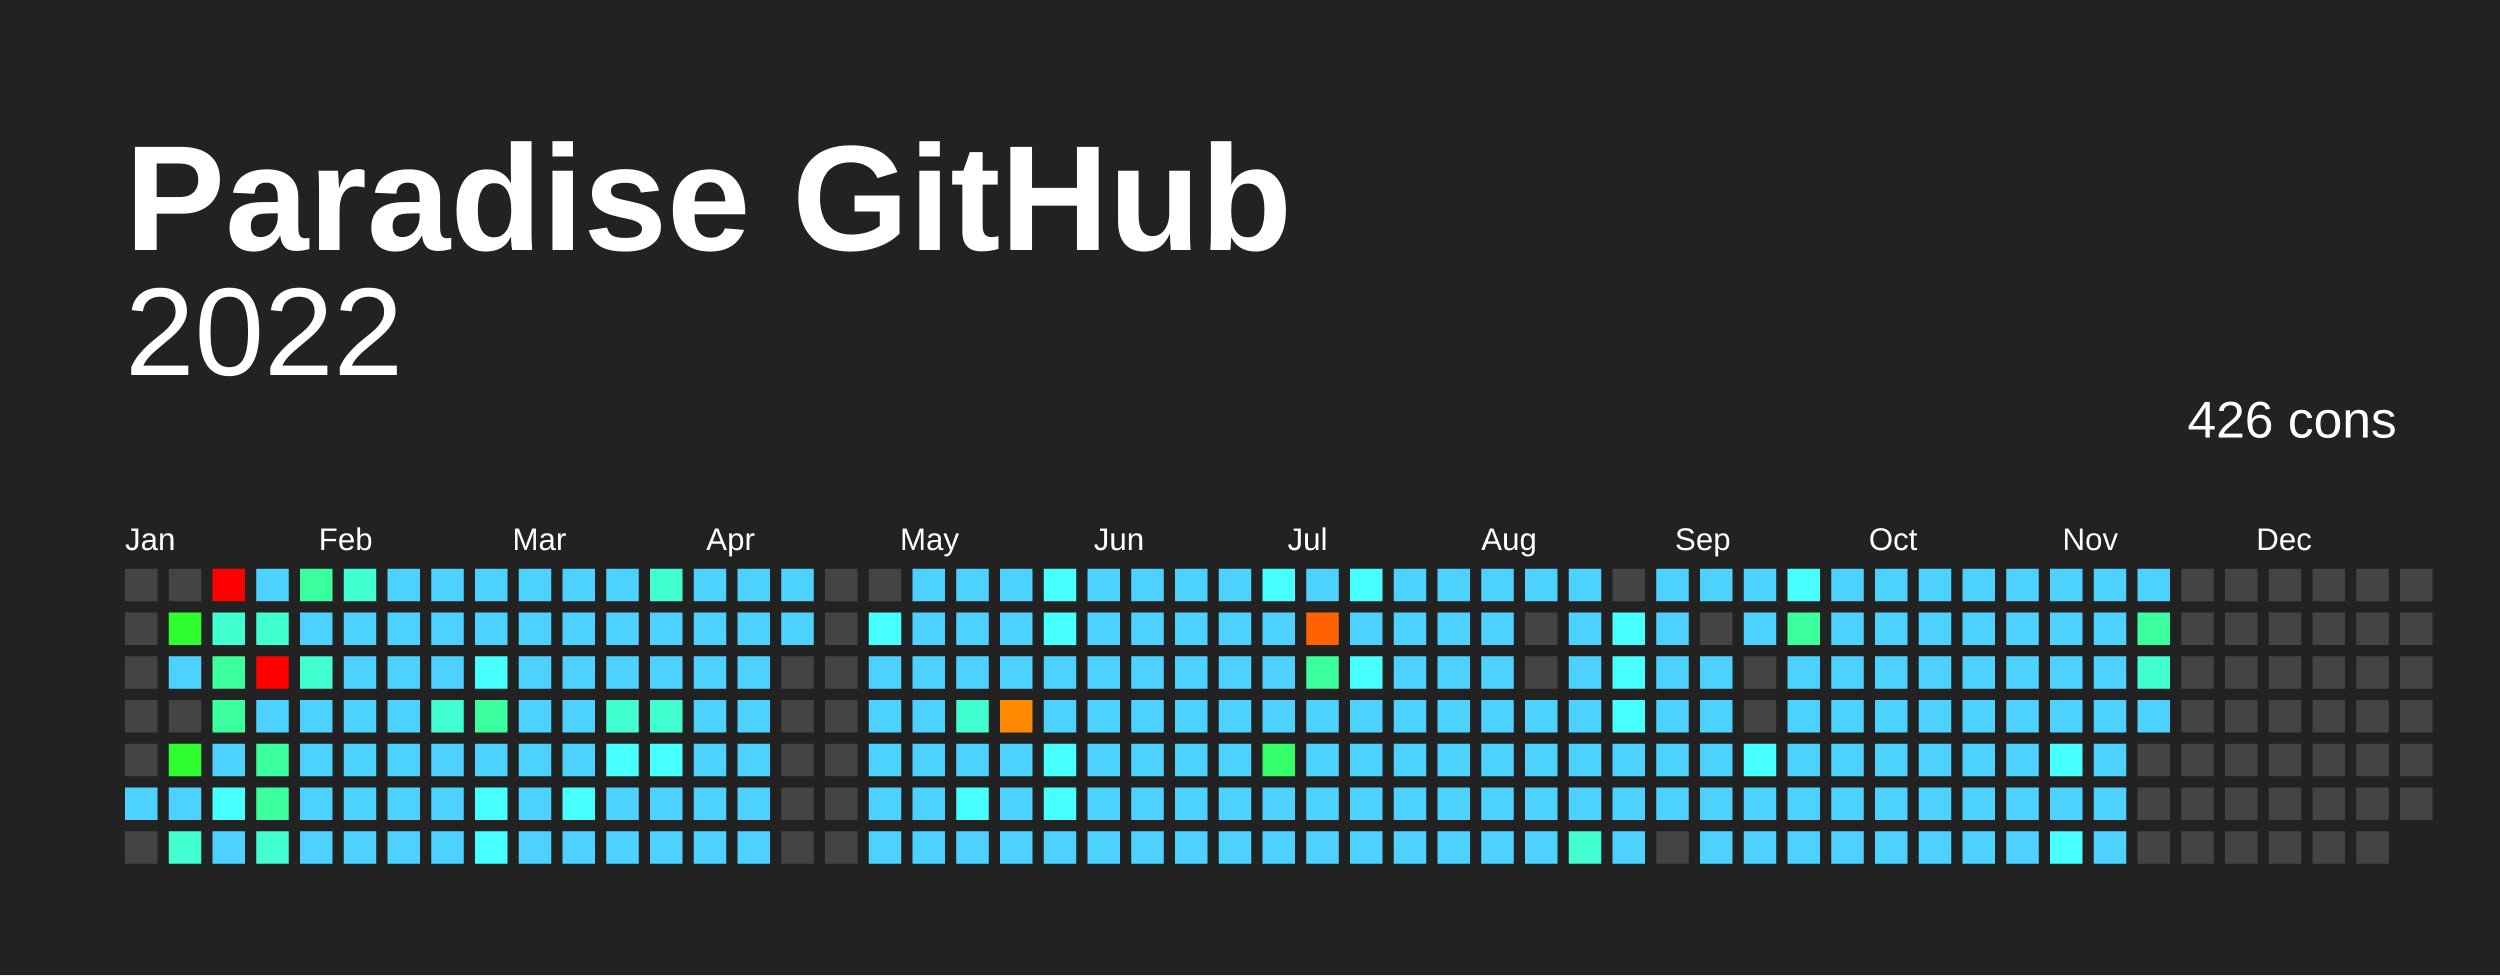
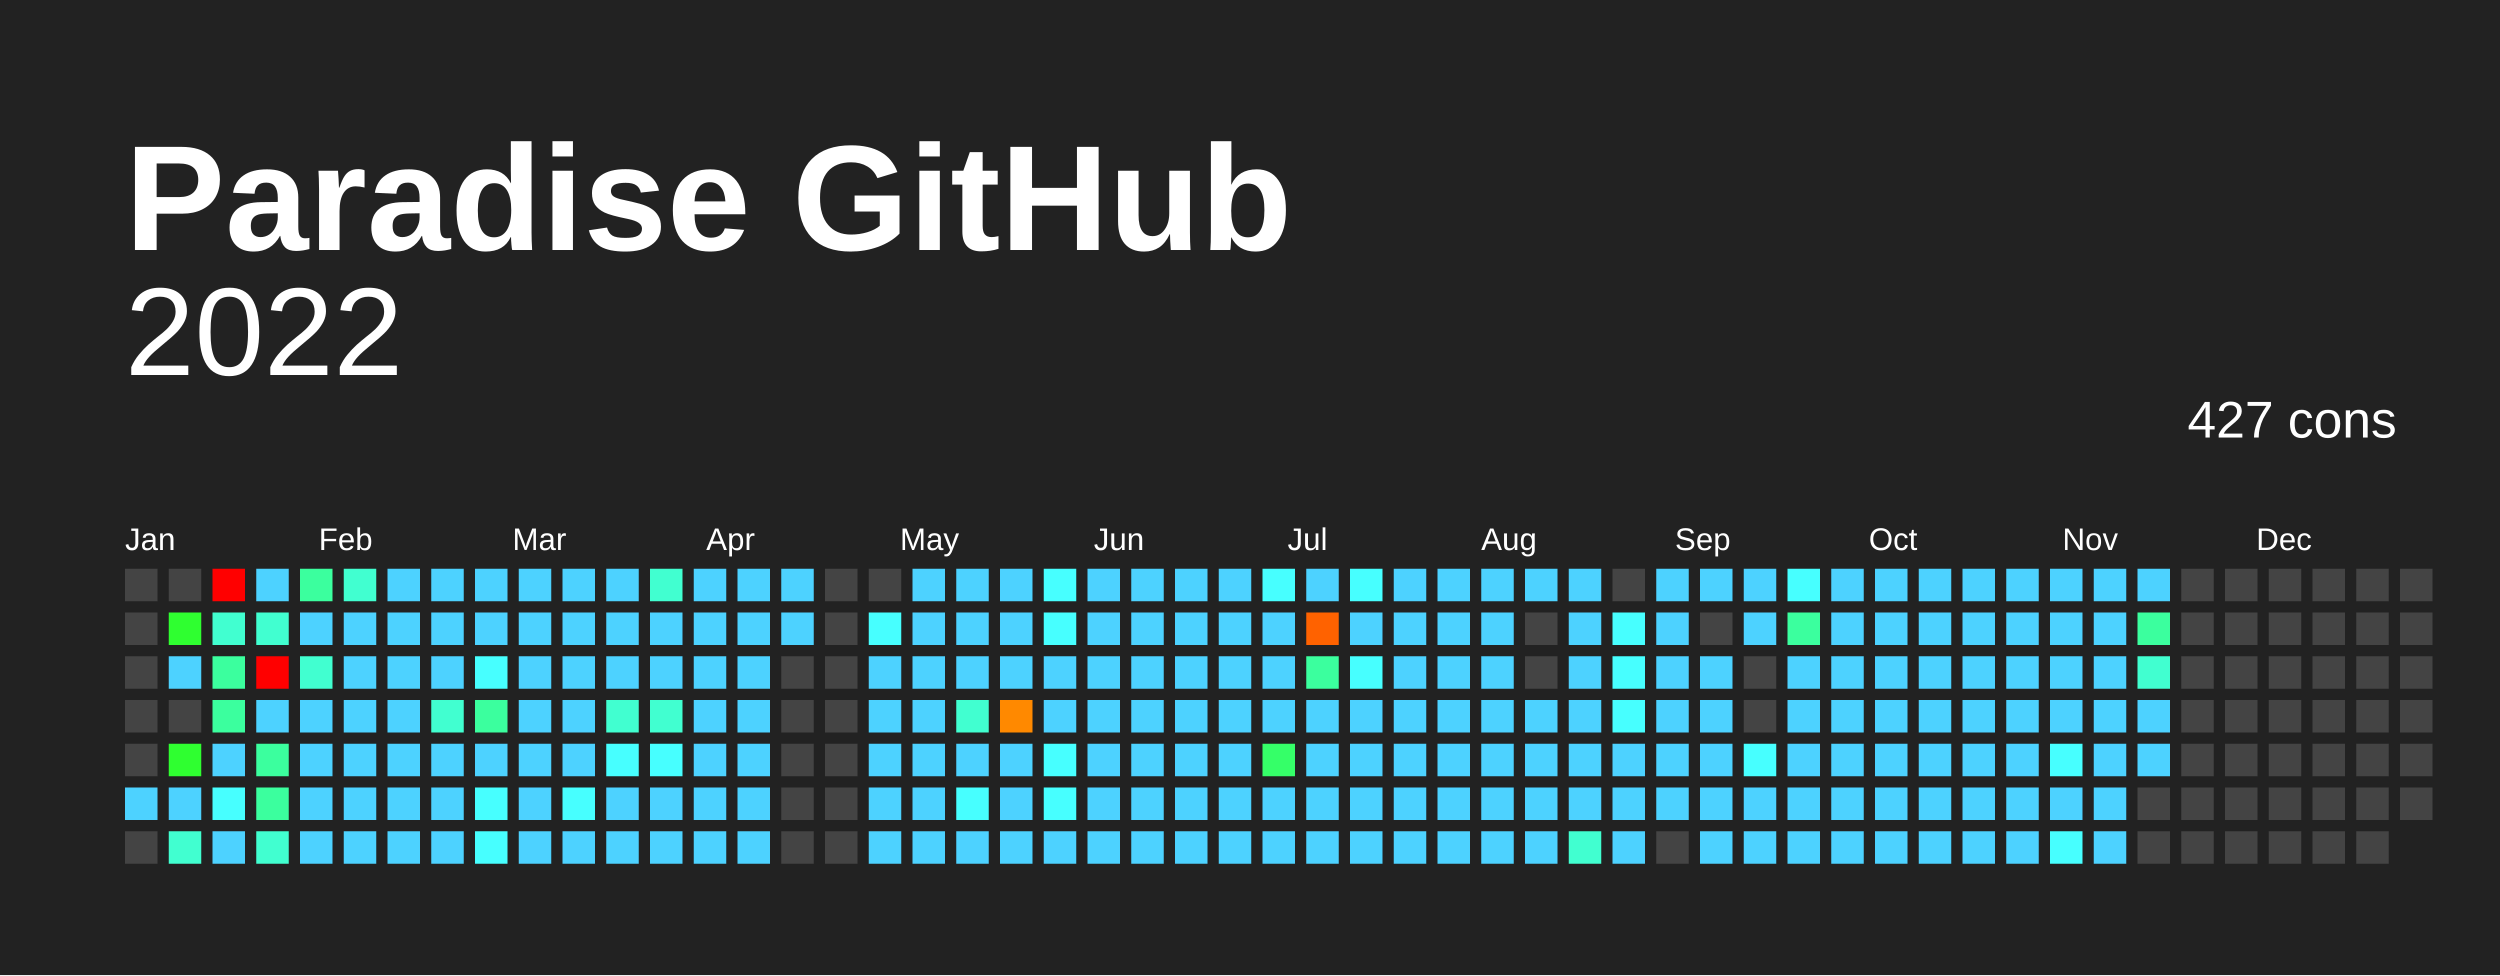
<svg xmlns="http://www.w3.org/2000/svg" baseProfile="full" height="78mm" version="1.1" viewBox="0,0,200,78" width="200mm">
  <defs />
  <rect fill="#222222" height="78" width="200" x="0" y="0" />
  <text fill="#FFFFFF" style="font-size:12px; font-family:Arial; font-weight:bold;" x="10" y="20">Paradise GitHub</text>
  <text alignment-baseline="hanging" fill="#FFFFFF" style="font-size:10.0px; font-family:Arial;" x="10" y="30">2022</text>
-   <text alignment-baseline="hanging" fill="#FFFFFF" style="font-size:4.125px; font-family:Arial;" x="175" y="35">426 cons</text>
+   <text alignment-baseline="hanging" fill="#FFFFFF" style="font-size:4.125px; font-family:Arial;" x="175" y="35">427 cons</text>
  <text fill="#FFFFFF" style="font-size:2.5px; font-family:Arial" x="10.0" y="44">Jan</text>
  <text fill="#FFFFFF" style="font-size:2.5px; font-family:Arial" x="25.5" y="44">Feb</text>
  <text fill="#FFFFFF" style="font-size:2.5px; font-family:Arial" x="41.0" y="44">Mar</text>
  <text fill="#FFFFFF" style="font-size:2.5px; font-family:Arial" x="56.5" y="44">Apr</text>
  <text fill="#FFFFFF" style="font-size:2.5px; font-family:Arial" x="72.0" y="44">May</text>
  <text fill="#FFFFFF" style="font-size:2.5px; font-family:Arial" x="87.5" y="44">Jun</text>
  <text fill="#FFFFFF" style="font-size:2.5px; font-family:Arial" x="103.0" y="44">Jul</text>
  <text fill="#FFFFFF" style="font-size:2.5px; font-family:Arial" x="118.5" y="44">Aug</text>
  <text fill="#FFFFFF" style="font-size:2.5px; font-family:Arial" x="134.0" y="44">Sep</text>
  <text fill="#FFFFFF" style="font-size:2.5px; font-family:Arial" x="149.5" y="44">Oct</text>
  <text fill="#FFFFFF" style="font-size:2.5px; font-family:Arial" x="165.0" y="44">Nov</text>
  <text fill="#FFFFFF" style="font-size:2.5px; font-family:Arial" x="180.5" y="44">Dec</text>
  <rect fill="#444444" height="2.6" width="2.6" x="10.0" y="45.5" />
  <rect fill="#444444" height="2.6" width="2.6" x="10.0" y="49.0" />
  <rect fill="#444444" height="2.6" width="2.6" x="10.0" y="52.5" />
  <rect fill="#444444" height="2.6" width="2.6" x="10.0" y="56.0" />
  <rect fill="#444444" height="2.6" width="2.6" x="10.0" y="59.5" />
  <rect fill="#4dd2ff" height="2.6" width="2.6" x="10.0" y="63.0" />
  <rect fill="#444444" height="2.6" width="2.6" x="10.0" y="66.5" />
  <rect fill="#444444" height="2.6" width="2.6" x="13.5" y="45.5" />
  <rect fill="#2fff30" height="2.6" width="2.6" x="13.5" y="49.0" />
  <rect fill="#4dd2ff" height="2.6" width="2.6" x="13.5" y="52.5" />
  <rect fill="#444444" height="2.6" width="2.6" x="13.5" y="56.0" />
  <rect fill="#2fff30" height="2.6" width="2.6" x="13.5" y="59.5" />
  <rect fill="#4dd2ff" height="2.6" width="2.6" x="13.5" y="63.0" />
  <rect fill="#41ffd0" height="2.6" width="2.6" x="13.5" y="66.5" />
  <rect fill="red" height="2.6" width="2.6" x="17.0" y="45.5" />
  <rect fill="#41ffd0" height="2.6" width="2.6" x="17.0" y="49.0" />
  <rect fill="#3bff9e" height="2.6" width="2.6" x="17.0" y="52.5" />
  <rect fill="#3bff9e" height="2.6" width="2.6" x="17.0" y="56.0" />
  <rect fill="#4dd2ff" height="2.6" width="2.6" x="17.0" y="59.5" />
  <rect fill="#47ffff" height="2.6" width="2.6" x="17.0" y="63.0" />
  <rect fill="#4dd2ff" height="2.6" width="2.6" x="17.0" y="66.5" />
  <rect fill="#4dd2ff" height="2.6" width="2.6" x="20.5" y="45.5" />
  <rect fill="#41ffd0" height="2.6" width="2.6" x="20.5" y="49.0" />
  <rect fill="red" height="2.6" width="2.6" x="20.5" y="52.5" />
  <rect fill="#4dd2ff" height="2.6" width="2.6" x="20.5" y="56.0" />
  <rect fill="#3bff9e" height="2.6" width="2.6" x="20.5" y="59.5" />
  <rect fill="#3bff9e" height="2.6" width="2.6" x="20.5" y="63.0" />
  <rect fill="#41ffd0" height="2.6" width="2.6" x="20.5" y="66.5" />
  <rect fill="#3bff9e" height="2.6" width="2.6" x="24.0" y="45.5" />
  <rect fill="#4dd2ff" height="2.6" width="2.6" x="24.0" y="49.0" />
  <rect fill="#41ffd0" height="2.6" width="2.6" x="24.0" y="52.5" />
  <rect fill="#4dd2ff" height="2.6" width="2.6" x="24.0" y="56.0" />
  <rect fill="#4dd2ff" height="2.6" width="2.6" x="24.0" y="59.5" />
  <rect fill="#4dd2ff" height="2.6" width="2.6" x="24.0" y="63.0" />
  <rect fill="#4dd2ff" height="2.6" width="2.6" x="24.0" y="66.5" />
  <rect fill="#41ffd0" height="2.6" width="2.6" x="27.5" y="45.5" />
  <rect fill="#4dd2ff" height="2.6" width="2.6" x="27.5" y="49.0" />
  <rect fill="#4dd2ff" height="2.6" width="2.6" x="27.5" y="52.5" />
  <rect fill="#4dd2ff" height="2.6" width="2.6" x="27.5" y="56.0" />
  <rect fill="#4dd2ff" height="2.6" width="2.6" x="27.5" y="59.5" />
  <rect fill="#4dd2ff" height="2.6" width="2.6" x="27.5" y="63.0" />
  <rect fill="#4dd2ff" height="2.6" width="2.6" x="27.5" y="66.5" />
  <rect fill="#4dd2ff" height="2.6" width="2.6" x="31.0" y="45.5" />
  <rect fill="#4dd2ff" height="2.6" width="2.6" x="31.0" y="49.0" />
  <rect fill="#4dd2ff" height="2.6" width="2.6" x="31.0" y="52.5" />
  <rect fill="#4dd2ff" height="2.6" width="2.6" x="31.0" y="56.0" />
  <rect fill="#4dd2ff" height="2.6" width="2.6" x="31.0" y="59.5" />
  <rect fill="#4dd2ff" height="2.6" width="2.6" x="31.0" y="63.0" />
  <rect fill="#4dd2ff" height="2.6" width="2.6" x="31.0" y="66.5" />
  <rect fill="#4dd2ff" height="2.6" width="2.6" x="34.5" y="45.5" />
  <rect fill="#4dd2ff" height="2.6" width="2.6" x="34.5" y="49.0" />
  <rect fill="#4dd2ff" height="2.6" width="2.6" x="34.5" y="52.5" />
  <rect fill="#41ffd0" height="2.6" width="2.6" x="34.5" y="56.0" />
  <rect fill="#4dd2ff" height="2.6" width="2.6" x="34.5" y="59.5" />
  <rect fill="#4dd2ff" height="2.6" width="2.6" x="34.5" y="63.0" />
  <rect fill="#4dd2ff" height="2.6" width="2.6" x="34.5" y="66.5" />
  <rect fill="#4dd2ff" height="2.6" width="2.6" x="38.0" y="45.5" />
  <rect fill="#4dd2ff" height="2.6" width="2.6" x="38.0" y="49.0" />
  <rect fill="#47ffff" height="2.6" width="2.6" x="38.0" y="52.5" />
  <rect fill="#3bff9e" height="2.6" width="2.6" x="38.0" y="56.0" />
  <rect fill="#4dd2ff" height="2.6" width="2.6" x="38.0" y="59.5" />
  <rect fill="#47ffff" height="2.6" width="2.6" x="38.0" y="63.0" />
  <rect fill="#47ffff" height="2.6" width="2.6" x="38.0" y="66.5" />
  <rect fill="#4dd2ff" height="2.6" width="2.6" x="41.5" y="45.5" />
  <rect fill="#4dd2ff" height="2.6" width="2.6" x="41.5" y="49.0" />
  <rect fill="#4dd2ff" height="2.6" width="2.6" x="41.5" y="52.5" />
  <rect fill="#4dd2ff" height="2.6" width="2.6" x="41.5" y="56.0" />
  <rect fill="#4dd2ff" height="2.6" width="2.6" x="41.5" y="59.5" />
  <rect fill="#4dd2ff" height="2.6" width="2.6" x="41.5" y="63.0" />
  <rect fill="#4dd2ff" height="2.6" width="2.6" x="41.5" y="66.5" />
  <rect fill="#4dd2ff" height="2.6" width="2.6" x="45.0" y="45.5" />
  <rect fill="#4dd2ff" height="2.6" width="2.6" x="45.0" y="49.0" />
  <rect fill="#4dd2ff" height="2.6" width="2.6" x="45.0" y="52.5" />
  <rect fill="#4dd2ff" height="2.6" width="2.6" x="45.0" y="56.0" />
  <rect fill="#4dd2ff" height="2.6" width="2.6" x="45.0" y="59.5" />
  <rect fill="#47ffff" height="2.6" width="2.6" x="45.0" y="63.0" />
  <rect fill="#4dd2ff" height="2.6" width="2.6" x="45.0" y="66.5" />
  <rect fill="#4dd2ff" height="2.6" width="2.6" x="48.5" y="45.5" />
  <rect fill="#4dd2ff" height="2.6" width="2.6" x="48.5" y="49.0" />
  <rect fill="#4dd2ff" height="2.6" width="2.6" x="48.5" y="52.5" />
  <rect fill="#41ffd0" height="2.6" width="2.6" x="48.5" y="56.0" />
  <rect fill="#47ffff" height="2.6" width="2.6" x="48.5" y="59.5" />
  <rect fill="#4dd2ff" height="2.6" width="2.6" x="48.5" y="63.0" />
  <rect fill="#4dd2ff" height="2.6" width="2.6" x="48.5" y="66.5" />
  <rect fill="#41ffd0" height="2.6" width="2.6" x="52.0" y="45.5" />
  <rect fill="#4dd2ff" height="2.6" width="2.6" x="52.0" y="49.0" />
  <rect fill="#4dd2ff" height="2.6" width="2.6" x="52.0" y="52.5" />
  <rect fill="#41ffd0" height="2.6" width="2.6" x="52.0" y="56.0" />
  <rect fill="#47ffff" height="2.6" width="2.6" x="52.0" y="59.5" />
  <rect fill="#4dd2ff" height="2.6" width="2.6" x="52.0" y="63.0" />
  <rect fill="#4dd2ff" height="2.6" width="2.6" x="52.0" y="66.5" />
  <rect fill="#4dd2ff" height="2.6" width="2.6" x="55.5" y="45.5" />
  <rect fill="#4dd2ff" height="2.6" width="2.6" x="55.5" y="49.0" />
  <rect fill="#4dd2ff" height="2.6" width="2.6" x="55.5" y="52.5" />
  <rect fill="#4dd2ff" height="2.6" width="2.6" x="55.5" y="56.0" />
  <rect fill="#4dd2ff" height="2.6" width="2.6" x="55.5" y="59.5" />
  <rect fill="#4dd2ff" height="2.6" width="2.6" x="55.5" y="63.0" />
  <rect fill="#4dd2ff" height="2.6" width="2.6" x="55.5" y="66.5" />
  <rect fill="#4dd2ff" height="2.6" width="2.6" x="59.0" y="45.5" />
  <rect fill="#4dd2ff" height="2.6" width="2.6" x="59.0" y="49.0" />
  <rect fill="#4dd2ff" height="2.6" width="2.6" x="59.0" y="52.5" />
  <rect fill="#4dd2ff" height="2.6" width="2.6" x="59.0" y="56.0" />
  <rect fill="#4dd2ff" height="2.6" width="2.6" x="59.0" y="59.5" />
  <rect fill="#4dd2ff" height="2.6" width="2.6" x="59.0" y="63.0" />
  <rect fill="#4dd2ff" height="2.6" width="2.6" x="59.0" y="66.5" />
  <rect fill="#4dd2ff" height="2.6" width="2.6" x="62.5" y="45.5" />
  <rect fill="#4dd2ff" height="2.6" width="2.6" x="62.5" y="49.0" />
  <rect fill="#444444" height="2.6" width="2.6" x="62.5" y="52.5" />
  <rect fill="#444444" height="2.6" width="2.6" x="62.5" y="56.0" />
  <rect fill="#444444" height="2.6" width="2.6" x="62.5" y="59.5" />
  <rect fill="#444444" height="2.6" width="2.6" x="62.5" y="63.0" />
  <rect fill="#444444" height="2.6" width="2.6" x="62.5" y="66.5" />
  <rect fill="#444444" height="2.6" width="2.6" x="66.0" y="45.5" />
  <rect fill="#444444" height="2.6" width="2.6" x="66.0" y="49.0" />
  <rect fill="#444444" height="2.6" width="2.6" x="66.0" y="52.5" />
  <rect fill="#444444" height="2.6" width="2.6" x="66.0" y="56.0" />
  <rect fill="#444444" height="2.6" width="2.6" x="66.0" y="59.5" />
  <rect fill="#444444" height="2.6" width="2.6" x="66.0" y="63.0" />
  <rect fill="#444444" height="2.6" width="2.6" x="66.0" y="66.5" />
  <rect fill="#444444" height="2.6" width="2.6" x="69.5" y="45.5" />
  <rect fill="#47ffff" height="2.6" width="2.6" x="69.5" y="49.0" />
  <rect fill="#4dd2ff" height="2.6" width="2.6" x="69.5" y="52.5" />
  <rect fill="#4dd2ff" height="2.6" width="2.6" x="69.5" y="56.0" />
  <rect fill="#4dd2ff" height="2.6" width="2.6" x="69.5" y="59.5" />
  <rect fill="#4dd2ff" height="2.6" width="2.6" x="69.5" y="63.0" />
  <rect fill="#4dd2ff" height="2.6" width="2.6" x="69.5" y="66.5" />
  <rect fill="#4dd2ff" height="2.6" width="2.6" x="73.0" y="45.5" />
  <rect fill="#4dd2ff" height="2.6" width="2.6" x="73.0" y="49.0" />
  <rect fill="#4dd2ff" height="2.6" width="2.6" x="73.0" y="52.5" />
  <rect fill="#4dd2ff" height="2.6" width="2.6" x="73.0" y="56.0" />
  <rect fill="#4dd2ff" height="2.6" width="2.6" x="73.0" y="59.5" />
  <rect fill="#4dd2ff" height="2.6" width="2.6" x="73.0" y="63.0" />
  <rect fill="#4dd2ff" height="2.6" width="2.6" x="73.0" y="66.5" />
  <rect fill="#4dd2ff" height="2.6" width="2.6" x="76.5" y="45.5" />
  <rect fill="#4dd2ff" height="2.6" width="2.6" x="76.5" y="49.0" />
  <rect fill="#4dd2ff" height="2.6" width="2.6" x="76.5" y="52.5" />
  <rect fill="#41ffd0" height="2.6" width="2.6" x="76.5" y="56.0" />
  <rect fill="#4dd2ff" height="2.6" width="2.6" x="76.5" y="59.5" />
  <rect fill="#47ffff" height="2.6" width="2.6" x="76.5" y="63.0" />
  <rect fill="#4dd2ff" height="2.6" width="2.6" x="76.5" y="66.5" />
  <rect fill="#4dd2ff" height="2.6" width="2.6" x="80.0" y="45.5" />
  <rect fill="#4dd2ff" height="2.6" width="2.6" x="80.0" y="49.0" />
  <rect fill="#4dd2ff" height="2.6" width="2.6" x="80.0" y="52.5" />
  <rect fill="#ff8900" height="2.6" width="2.6" x="80.0" y="56.0" />
  <rect fill="#4dd2ff" height="2.6" width="2.6" x="80.0" y="59.5" />
  <rect fill="#4dd2ff" height="2.6" width="2.6" x="80.0" y="63.0" />
  <rect fill="#4dd2ff" height="2.6" width="2.6" x="80.0" y="66.5" />
  <rect fill="#47ffff" height="2.6" width="2.6" x="83.5" y="45.5" />
  <rect fill="#47ffff" height="2.6" width="2.6" x="83.5" y="49.0" />
  <rect fill="#4dd2ff" height="2.6" width="2.6" x="83.5" y="52.5" />
  <rect fill="#4dd2ff" height="2.6" width="2.6" x="83.5" y="56.0" />
  <rect fill="#47ffff" height="2.6" width="2.6" x="83.5" y="59.5" />
  <rect fill="#47ffff" height="2.6" width="2.6" x="83.5" y="63.0" />
  <rect fill="#4dd2ff" height="2.6" width="2.6" x="83.5" y="66.5" />
  <rect fill="#4dd2ff" height="2.6" width="2.6" x="87.0" y="45.5" />
  <rect fill="#4dd2ff" height="2.6" width="2.6" x="87.0" y="49.0" />
  <rect fill="#4dd2ff" height="2.6" width="2.6" x="87.0" y="52.5" />
  <rect fill="#4dd2ff" height="2.6" width="2.6" x="87.0" y="56.0" />
  <rect fill="#4dd2ff" height="2.6" width="2.6" x="87.0" y="59.5" />
  <rect fill="#4dd2ff" height="2.6" width="2.6" x="87.0" y="63.0" />
  <rect fill="#4dd2ff" height="2.6" width="2.6" x="87.0" y="66.5" />
  <rect fill="#4dd2ff" height="2.6" width="2.6" x="90.5" y="45.5" />
  <rect fill="#4dd2ff" height="2.6" width="2.6" x="90.5" y="49.0" />
  <rect fill="#4dd2ff" height="2.6" width="2.6" x="90.5" y="52.5" />
  <rect fill="#4dd2ff" height="2.6" width="2.6" x="90.5" y="56.0" />
  <rect fill="#4dd2ff" height="2.6" width="2.6" x="90.5" y="59.5" />
  <rect fill="#4dd2ff" height="2.6" width="2.6" x="90.5" y="63.0" />
  <rect fill="#4dd2ff" height="2.6" width="2.6" x="90.5" y="66.5" />
  <rect fill="#4dd2ff" height="2.6" width="2.6" x="94.0" y="45.5" />
  <rect fill="#4dd2ff" height="2.6" width="2.6" x="94.0" y="49.0" />
  <rect fill="#4dd2ff" height="2.6" width="2.6" x="94.0" y="52.5" />
  <rect fill="#4dd2ff" height="2.6" width="2.6" x="94.0" y="56.0" />
  <rect fill="#4dd2ff" height="2.6" width="2.6" x="94.0" y="59.5" />
  <rect fill="#4dd2ff" height="2.6" width="2.6" x="94.0" y="63.0" />
  <rect fill="#4dd2ff" height="2.6" width="2.6" x="94.0" y="66.5" />
  <rect fill="#4dd2ff" height="2.6" width="2.6" x="97.5" y="45.5" />
  <rect fill="#4dd2ff" height="2.6" width="2.6" x="97.5" y="49.0" />
  <rect fill="#4dd2ff" height="2.6" width="2.6" x="97.5" y="52.5" />
  <rect fill="#4dd2ff" height="2.6" width="2.6" x="97.5" y="56.0" />
  <rect fill="#4dd2ff" height="2.6" width="2.6" x="97.5" y="59.5" />
  <rect fill="#4dd2ff" height="2.6" width="2.6" x="97.5" y="63.0" />
  <rect fill="#4dd2ff" height="2.6" width="2.6" x="97.5" y="66.5" />
  <rect fill="#47ffff" height="2.6" width="2.6" x="101.0" y="45.5" />
  <rect fill="#4dd2ff" height="2.6" width="2.6" x="101.0" y="49.0" />
  <rect fill="#4dd2ff" height="2.6" width="2.6" x="101.0" y="52.5" />
  <rect fill="#4dd2ff" height="2.6" width="2.6" x="101.0" y="56.0" />
  <rect fill="#35ff68" height="2.6" width="2.6" x="101.0" y="59.5" />
  <rect fill="#4dd2ff" height="2.6" width="2.6" x="101.0" y="63.0" />
  <rect fill="#4dd2ff" height="2.6" width="2.6" x="101.0" y="66.5" />
  <rect fill="#4dd2ff" height="2.6" width="2.6" x="104.5" y="45.5" />
  <rect fill="#ff6200" height="2.6" width="2.6" x="104.5" y="49.0" />
  <rect fill="#3bff9e" height="2.6" width="2.6" x="104.5" y="52.5" />
  <rect fill="#4dd2ff" height="2.6" width="2.6" x="104.5" y="56.0" />
  <rect fill="#4dd2ff" height="2.6" width="2.6" x="104.5" y="59.5" />
  <rect fill="#4dd2ff" height="2.6" width="2.6" x="104.5" y="63.0" />
  <rect fill="#4dd2ff" height="2.6" width="2.6" x="104.5" y="66.5" />
  <rect fill="#47ffff" height="2.6" width="2.6" x="108.0" y="45.5" />
  <rect fill="#4dd2ff" height="2.6" width="2.6" x="108.0" y="49.0" />
  <rect fill="#47ffff" height="2.6" width="2.6" x="108.0" y="52.5" />
  <rect fill="#4dd2ff" height="2.6" width="2.6" x="108.0" y="56.0" />
  <rect fill="#4dd2ff" height="2.6" width="2.6" x="108.0" y="59.5" />
  <rect fill="#4dd2ff" height="2.6" width="2.6" x="108.0" y="63.0" />
  <rect fill="#4dd2ff" height="2.6" width="2.6" x="108.0" y="66.5" />
  <rect fill="#4dd2ff" height="2.6" width="2.6" x="111.5" y="45.5" />
  <rect fill="#4dd2ff" height="2.6" width="2.6" x="111.5" y="49.0" />
  <rect fill="#4dd2ff" height="2.6" width="2.6" x="111.5" y="52.5" />
  <rect fill="#4dd2ff" height="2.6" width="2.6" x="111.5" y="56.0" />
  <rect fill="#4dd2ff" height="2.6" width="2.6" x="111.5" y="59.5" />
  <rect fill="#4dd2ff" height="2.6" width="2.6" x="111.5" y="63.0" />
  <rect fill="#4dd2ff" height="2.6" width="2.6" x="111.5" y="66.5" />
  <rect fill="#4dd2ff" height="2.6" width="2.6" x="115.0" y="45.5" />
  <rect fill="#4dd2ff" height="2.6" width="2.6" x="115.0" y="49.0" />
  <rect fill="#4dd2ff" height="2.6" width="2.6" x="115.0" y="52.5" />
  <rect fill="#4dd2ff" height="2.6" width="2.6" x="115.0" y="56.0" />
  <rect fill="#4dd2ff" height="2.6" width="2.6" x="115.0" y="59.5" />
  <rect fill="#4dd2ff" height="2.6" width="2.6" x="115.0" y="63.0" />
  <rect fill="#4dd2ff" height="2.6" width="2.6" x="115.0" y="66.5" />
  <rect fill="#4dd2ff" height="2.6" width="2.6" x="118.5" y="45.5" />
  <rect fill="#4dd2ff" height="2.6" width="2.6" x="118.5" y="49.0" />
  <rect fill="#4dd2ff" height="2.6" width="2.6" x="118.5" y="52.5" />
  <rect fill="#4dd2ff" height="2.6" width="2.6" x="118.5" y="56.0" />
  <rect fill="#4dd2ff" height="2.6" width="2.6" x="118.5" y="59.5" />
  <rect fill="#4dd2ff" height="2.6" width="2.6" x="118.5" y="63.0" />
  <rect fill="#4dd2ff" height="2.6" width="2.6" x="118.5" y="66.5" />
  <rect fill="#4dd2ff" height="2.6" width="2.6" x="122.0" y="45.5" />
  <rect fill="#444444" height="2.6" width="2.6" x="122.0" y="49.0" />
  <rect fill="#444444" height="2.6" width="2.6" x="122.0" y="52.5" />
  <rect fill="#4dd2ff" height="2.6" width="2.6" x="122.0" y="56.0" />
  <rect fill="#4dd2ff" height="2.6" width="2.6" x="122.0" y="59.5" />
  <rect fill="#4dd2ff" height="2.6" width="2.6" x="122.0" y="63.0" />
  <rect fill="#4dd2ff" height="2.6" width="2.6" x="122.0" y="66.5" />
  <rect fill="#4dd2ff" height="2.6" width="2.6" x="125.5" y="45.5" />
  <rect fill="#4dd2ff" height="2.6" width="2.6" x="125.5" y="49.0" />
  <rect fill="#4dd2ff" height="2.6" width="2.6" x="125.5" y="52.5" />
  <rect fill="#4dd2ff" height="2.6" width="2.6" x="125.5" y="56.0" />
  <rect fill="#4dd2ff" height="2.6" width="2.6" x="125.5" y="59.5" />
  <rect fill="#4dd2ff" height="2.6" width="2.6" x="125.5" y="63.0" />
  <rect fill="#41ffd0" height="2.6" width="2.6" x="125.5" y="66.5" />
  <rect fill="#444444" height="2.6" width="2.6" x="129.0" y="45.5" />
  <rect fill="#47ffff" height="2.6" width="2.6" x="129.0" y="49.0" />
  <rect fill="#47ffff" height="2.6" width="2.6" x="129.0" y="52.5" />
  <rect fill="#47ffff" height="2.6" width="2.6" x="129.0" y="56.0" />
  <rect fill="#4dd2ff" height="2.6" width="2.6" x="129.0" y="59.5" />
  <rect fill="#4dd2ff" height="2.6" width="2.6" x="129.0" y="63.0" />
  <rect fill="#4dd2ff" height="2.6" width="2.6" x="129.0" y="66.5" />
  <rect fill="#4dd2ff" height="2.6" width="2.6" x="132.5" y="45.5" />
  <rect fill="#4dd2ff" height="2.6" width="2.6" x="132.5" y="49.0" />
  <rect fill="#4dd2ff" height="2.6" width="2.6" x="132.5" y="52.5" />
  <rect fill="#4dd2ff" height="2.6" width="2.6" x="132.5" y="56.0" />
  <rect fill="#4dd2ff" height="2.6" width="2.6" x="132.5" y="59.5" />
  <rect fill="#4dd2ff" height="2.6" width="2.6" x="132.5" y="63.0" />
  <rect fill="#444444" height="2.6" width="2.6" x="132.5" y="66.5" />
  <rect fill="#4dd2ff" height="2.6" width="2.6" x="136.0" y="45.5" />
  <rect fill="#444444" height="2.6" width="2.6" x="136.0" y="49.0" />
  <rect fill="#4dd2ff" height="2.6" width="2.6" x="136.0" y="52.5" />
  <rect fill="#4dd2ff" height="2.6" width="2.6" x="136.0" y="56.0" />
  <rect fill="#4dd2ff" height="2.6" width="2.6" x="136.0" y="59.5" />
  <rect fill="#4dd2ff" height="2.6" width="2.6" x="136.0" y="63.0" />
  <rect fill="#4dd2ff" height="2.6" width="2.6" x="136.0" y="66.5" />
  <rect fill="#4dd2ff" height="2.6" width="2.6" x="139.5" y="45.5" />
  <rect fill="#4dd2ff" height="2.6" width="2.6" x="139.5" y="49.0" />
  <rect fill="#444444" height="2.6" width="2.6" x="139.5" y="52.5" />
  <rect fill="#444444" height="2.6" width="2.6" x="139.5" y="56.0" />
  <rect fill="#47ffff" height="2.6" width="2.6" x="139.5" y="59.5" />
  <rect fill="#4dd2ff" height="2.6" width="2.6" x="139.5" y="63.0" />
  <rect fill="#4dd2ff" height="2.6" width="2.6" x="139.5" y="66.5" />
  <rect fill="#47ffff" height="2.6" width="2.6" x="143.0" y="45.5" />
  <rect fill="#3bff9e" height="2.6" width="2.6" x="143.0" y="49.0" />
  <rect fill="#4dd2ff" height="2.6" width="2.6" x="143.0" y="52.5" />
  <rect fill="#4dd2ff" height="2.6" width="2.6" x="143.0" y="56.0" />
  <rect fill="#4dd2ff" height="2.6" width="2.6" x="143.0" y="59.5" />
  <rect fill="#4dd2ff" height="2.6" width="2.6" x="143.0" y="63.0" />
  <rect fill="#4dd2ff" height="2.6" width="2.6" x="143.0" y="66.5" />
  <rect fill="#4dd2ff" height="2.6" width="2.6" x="146.5" y="45.5" />
  <rect fill="#4dd2ff" height="2.6" width="2.6" x="146.5" y="49.0" />
  <rect fill="#4dd2ff" height="2.6" width="2.6" x="146.5" y="52.5" />
  <rect fill="#4dd2ff" height="2.6" width="2.6" x="146.5" y="56.0" />
  <rect fill="#4dd2ff" height="2.6" width="2.6" x="146.5" y="59.5" />
  <rect fill="#4dd2ff" height="2.6" width="2.6" x="146.5" y="63.0" />
  <rect fill="#4dd2ff" height="2.6" width="2.6" x="146.5" y="66.5" />
  <rect fill="#4dd2ff" height="2.6" width="2.6" x="150.0" y="45.5" />
  <rect fill="#4dd2ff" height="2.6" width="2.6" x="150.0" y="49.0" />
  <rect fill="#4dd2ff" height="2.6" width="2.6" x="150.0" y="52.5" />
  <rect fill="#4dd2ff" height="2.6" width="2.6" x="150.0" y="56.0" />
  <rect fill="#4dd2ff" height="2.6" width="2.6" x="150.0" y="59.5" />
  <rect fill="#4dd2ff" height="2.6" width="2.6" x="150.0" y="63.0" />
  <rect fill="#4dd2ff" height="2.6" width="2.6" x="150.0" y="66.5" />
  <rect fill="#4dd2ff" height="2.6" width="2.6" x="153.5" y="45.5" />
  <rect fill="#4dd2ff" height="2.6" width="2.6" x="153.5" y="49.0" />
  <rect fill="#4dd2ff" height="2.6" width="2.6" x="153.5" y="52.5" />
  <rect fill="#4dd2ff" height="2.6" width="2.6" x="153.5" y="56.0" />
  <rect fill="#4dd2ff" height="2.6" width="2.6" x="153.5" y="59.5" />
  <rect fill="#4dd2ff" height="2.6" width="2.6" x="153.5" y="63.0" />
  <rect fill="#4dd2ff" height="2.6" width="2.6" x="153.5" y="66.5" />
  <rect fill="#4dd2ff" height="2.6" width="2.6" x="157.0" y="45.5" />
  <rect fill="#4dd2ff" height="2.6" width="2.6" x="157.0" y="49.0" />
  <rect fill="#4dd2ff" height="2.6" width="2.6" x="157.0" y="52.5" />
  <rect fill="#4dd2ff" height="2.6" width="2.6" x="157.0" y="56.0" />
  <rect fill="#4dd2ff" height="2.6" width="2.6" x="157.0" y="59.5" />
  <rect fill="#4dd2ff" height="2.6" width="2.6" x="157.0" y="63.0" />
  <rect fill="#4dd2ff" height="2.6" width="2.6" x="157.0" y="66.5" />
  <rect fill="#4dd2ff" height="2.6" width="2.6" x="160.5" y="45.5" />
  <rect fill="#4dd2ff" height="2.6" width="2.6" x="160.5" y="49.0" />
  <rect fill="#4dd2ff" height="2.6" width="2.6" x="160.5" y="52.5" />
  <rect fill="#4dd2ff" height="2.6" width="2.6" x="160.5" y="56.0" />
  <rect fill="#4dd2ff" height="2.6" width="2.6" x="160.5" y="59.5" />
  <rect fill="#4dd2ff" height="2.6" width="2.6" x="160.5" y="63.0" />
  <rect fill="#4dd2ff" height="2.6" width="2.6" x="160.5" y="66.5" />
  <rect fill="#4dd2ff" height="2.6" width="2.6" x="164.0" y="45.5" />
  <rect fill="#4dd2ff" height="2.6" width="2.6" x="164.0" y="49.0" />
  <rect fill="#4dd2ff" height="2.6" width="2.6" x="164.0" y="52.5" />
  <rect fill="#4dd2ff" height="2.6" width="2.6" x="164.0" y="56.0" />
  <rect fill="#47ffff" height="2.6" width="2.6" x="164.0" y="59.5" />
  <rect fill="#4dd2ff" height="2.6" width="2.6" x="164.0" y="63.0" />
  <rect fill="#47ffff" height="2.6" width="2.6" x="164.0" y="66.5" />
  <rect fill="#4dd2ff" height="2.6" width="2.6" x="167.5" y="45.5" />
  <rect fill="#4dd2ff" height="2.6" width="2.6" x="167.5" y="49.0" />
  <rect fill="#4dd2ff" height="2.6" width="2.6" x="167.5" y="52.5" />
  <rect fill="#4dd2ff" height="2.6" width="2.6" x="167.5" y="56.0" />
  <rect fill="#4dd2ff" height="2.6" width="2.6" x="167.5" y="59.5" />
  <rect fill="#4dd2ff" height="2.6" width="2.6" x="167.5" y="63.0" />
  <rect fill="#4dd2ff" height="2.6" width="2.6" x="167.5" y="66.5" />
  <rect fill="#4dd2ff" height="2.6" width="2.6" x="171.0" y="45.5" />
  <rect fill="#3bff9e" height="2.6" width="2.6" x="171.0" y="49.0" />
  <rect fill="#41ffd0" height="2.6" width="2.6" x="171.0" y="52.5" />
  <rect fill="#4dd2ff" height="2.6" width="2.6" x="171.0" y="56.0" />
-   <rect fill="#444444" height="2.6" width="2.6" x="171.0" y="59.5" />
+   <rect fill="#4dd2ff" height="2.6" width="2.6" x="171.0" y="59.5" />
  <rect fill="#444444" height="2.6" width="2.6" x="171.0" y="63.0" />
  <rect fill="#444444" height="2.6" width="2.6" x="171.0" y="66.5" />
  <rect fill="#444444" height="2.6" width="2.6" x="174.5" y="45.5" />
  <rect fill="#444444" height="2.6" width="2.6" x="174.5" y="49.0" />
  <rect fill="#444444" height="2.6" width="2.6" x="174.5" y="52.5" />
  <rect fill="#444444" height="2.6" width="2.6" x="174.5" y="56.0" />
  <rect fill="#444444" height="2.6" width="2.6" x="174.5" y="59.5" />
  <rect fill="#444444" height="2.6" width="2.6" x="174.5" y="63.0" />
  <rect fill="#444444" height="2.6" width="2.6" x="174.5" y="66.5" />
  <rect fill="#444444" height="2.6" width="2.6" x="178.0" y="45.5" />
  <rect fill="#444444" height="2.6" width="2.6" x="178.0" y="49.0" />
  <rect fill="#444444" height="2.6" width="2.6" x="178.0" y="52.5" />
  <rect fill="#444444" height="2.6" width="2.6" x="178.0" y="56.0" />
  <rect fill="#444444" height="2.6" width="2.6" x="178.0" y="59.5" />
  <rect fill="#444444" height="2.6" width="2.6" x="178.0" y="63.0" />
  <rect fill="#444444" height="2.6" width="2.6" x="178.0" y="66.5" />
  <rect fill="#444444" height="2.6" width="2.6" x="181.5" y="45.5" />
  <rect fill="#444444" height="2.6" width="2.6" x="181.5" y="49.0" />
  <rect fill="#444444" height="2.6" width="2.6" x="181.5" y="52.5" />
  <rect fill="#444444" height="2.6" width="2.6" x="181.5" y="56.0" />
  <rect fill="#444444" height="2.6" width="2.6" x="181.5" y="59.5" />
  <rect fill="#444444" height="2.6" width="2.6" x="181.5" y="63.0" />
  <rect fill="#444444" height="2.6" width="2.6" x="181.5" y="66.5" />
  <rect fill="#444444" height="2.6" width="2.6" x="185.0" y="45.5" />
  <rect fill="#444444" height="2.6" width="2.6" x="185.0" y="49.0" />
  <rect fill="#444444" height="2.6" width="2.6" x="185.0" y="52.5" />
  <rect fill="#444444" height="2.6" width="2.6" x="185.0" y="56.0" />
  <rect fill="#444444" height="2.6" width="2.6" x="185.0" y="59.5" />
  <rect fill="#444444" height="2.6" width="2.6" x="185.0" y="63.0" />
  <rect fill="#444444" height="2.6" width="2.6" x="185.0" y="66.5" />
  <rect fill="#444444" height="2.6" width="2.6" x="188.5" y="45.5" />
  <rect fill="#444444" height="2.6" width="2.6" x="188.5" y="49.0" />
  <rect fill="#444444" height="2.6" width="2.6" x="188.5" y="52.5" />
  <rect fill="#444444" height="2.6" width="2.6" x="188.5" y="56.0" />
  <rect fill="#444444" height="2.6" width="2.6" x="188.5" y="59.5" />
  <rect fill="#444444" height="2.6" width="2.6" x="188.5" y="63.0" />
  <rect fill="#444444" height="2.6" width="2.6" x="188.5" y="66.5" />
  <rect fill="#444444" height="2.6" width="2.6" x="192.0" y="45.5" />
  <rect fill="#444444" height="2.6" width="2.6" x="192.0" y="49.0" />
  <rect fill="#444444" height="2.6" width="2.6" x="192.0" y="52.5" />
  <rect fill="#444444" height="2.6" width="2.6" x="192.0" y="56.0" />
  <rect fill="#444444" height="2.6" width="2.6" x="192.0" y="59.5" />
  <rect fill="#444444" height="2.6" width="2.6" x="192.0" y="63.0" />
</svg>
